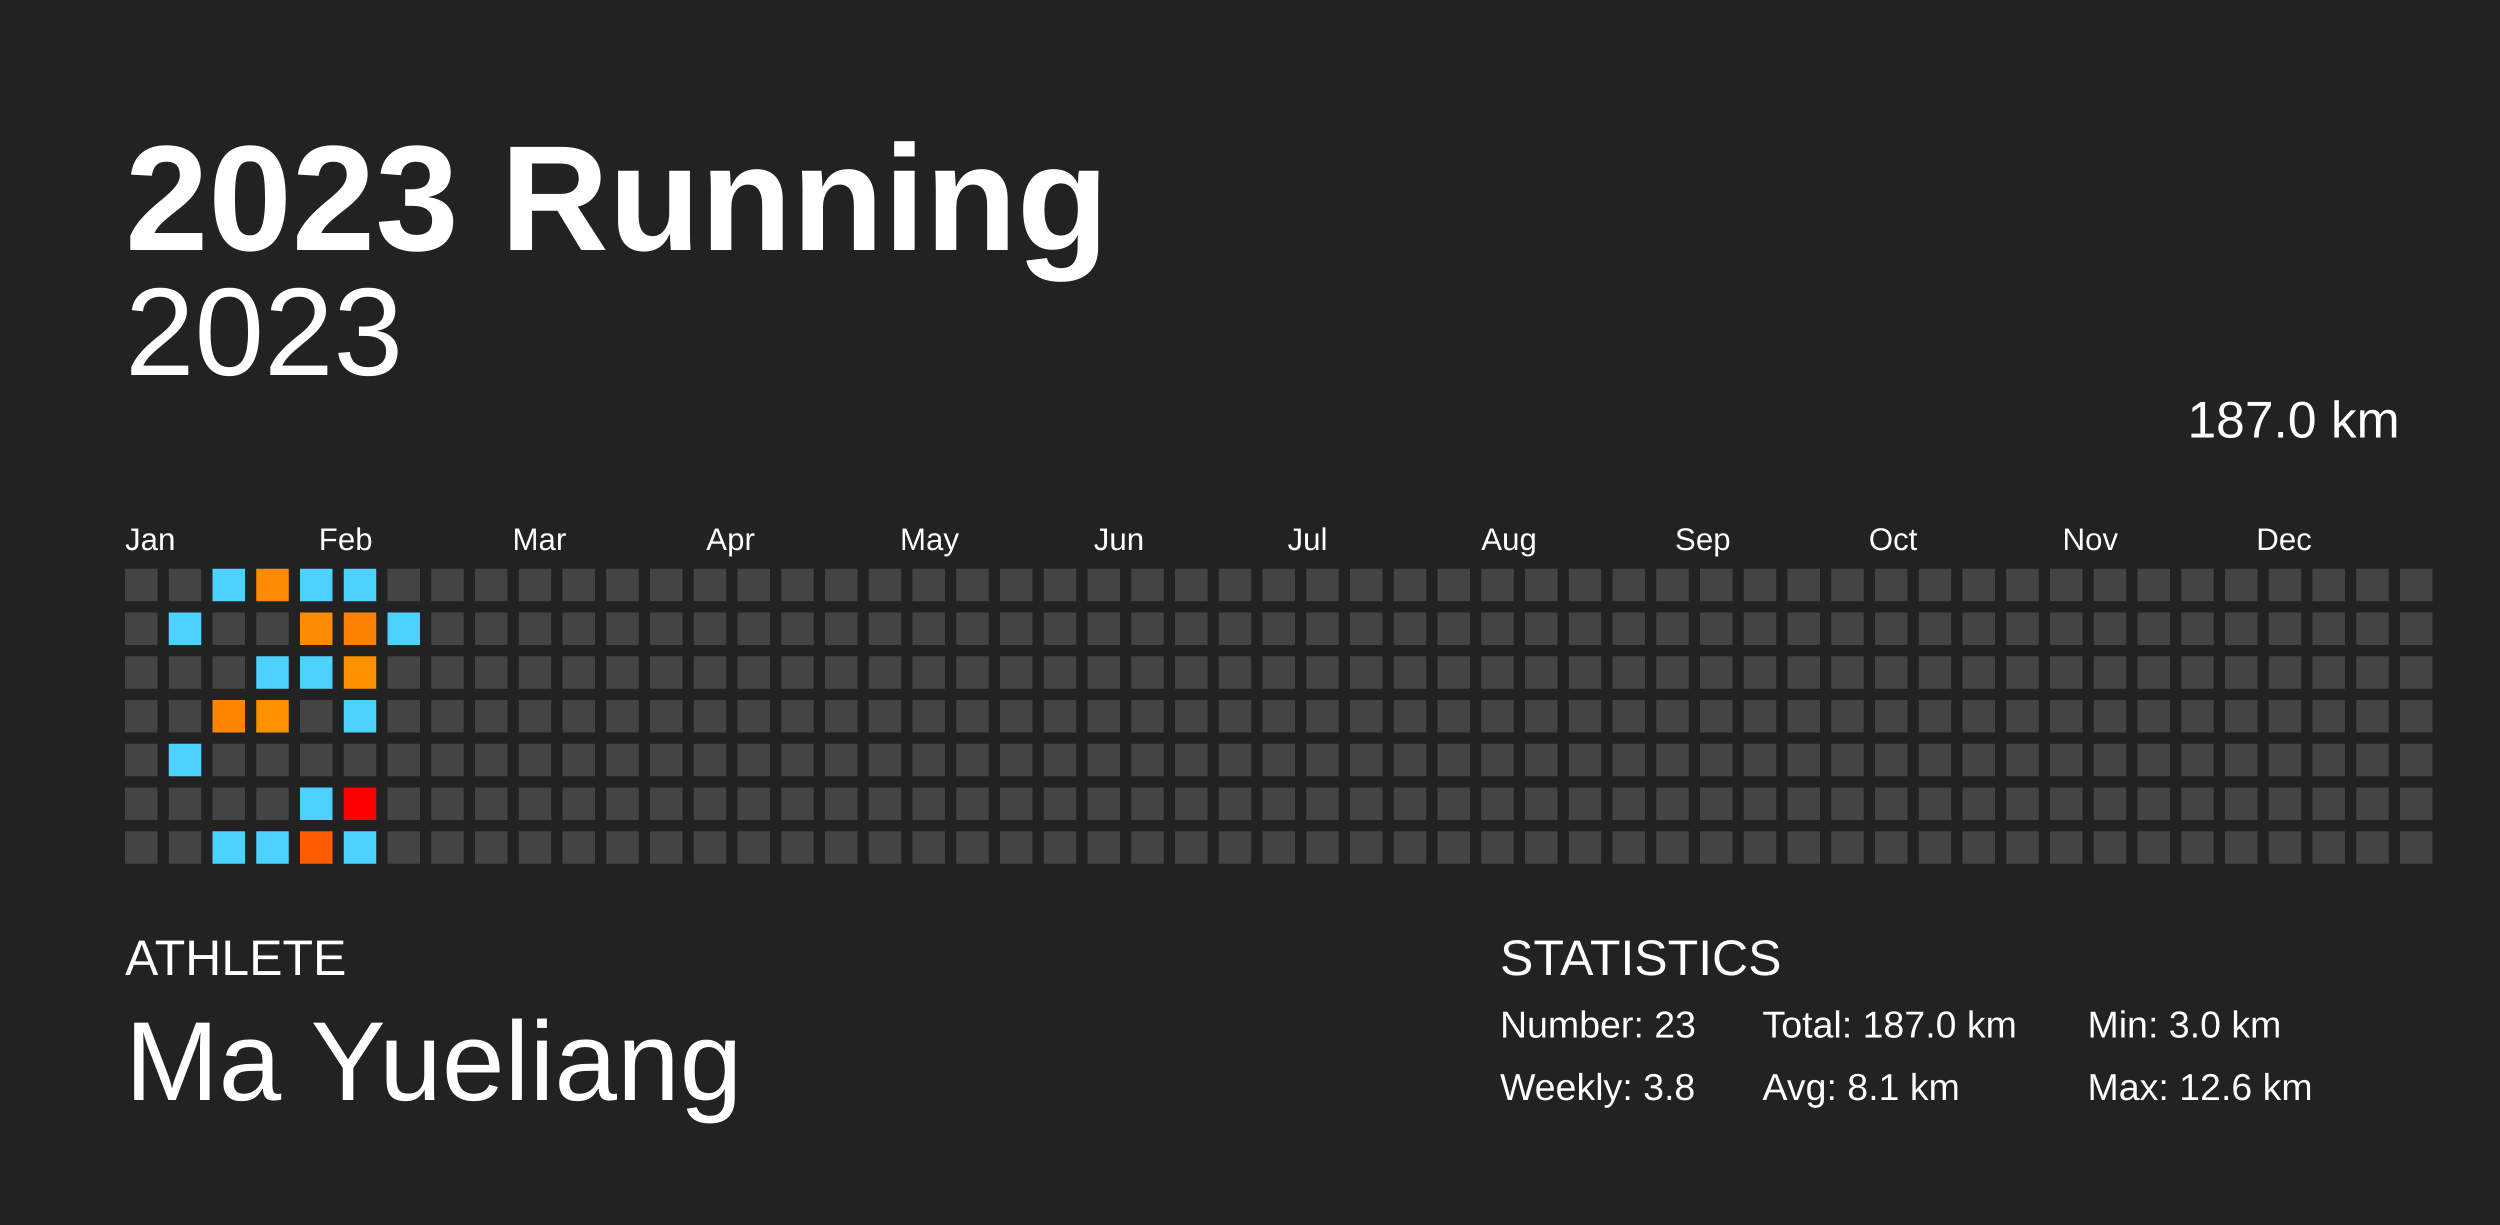
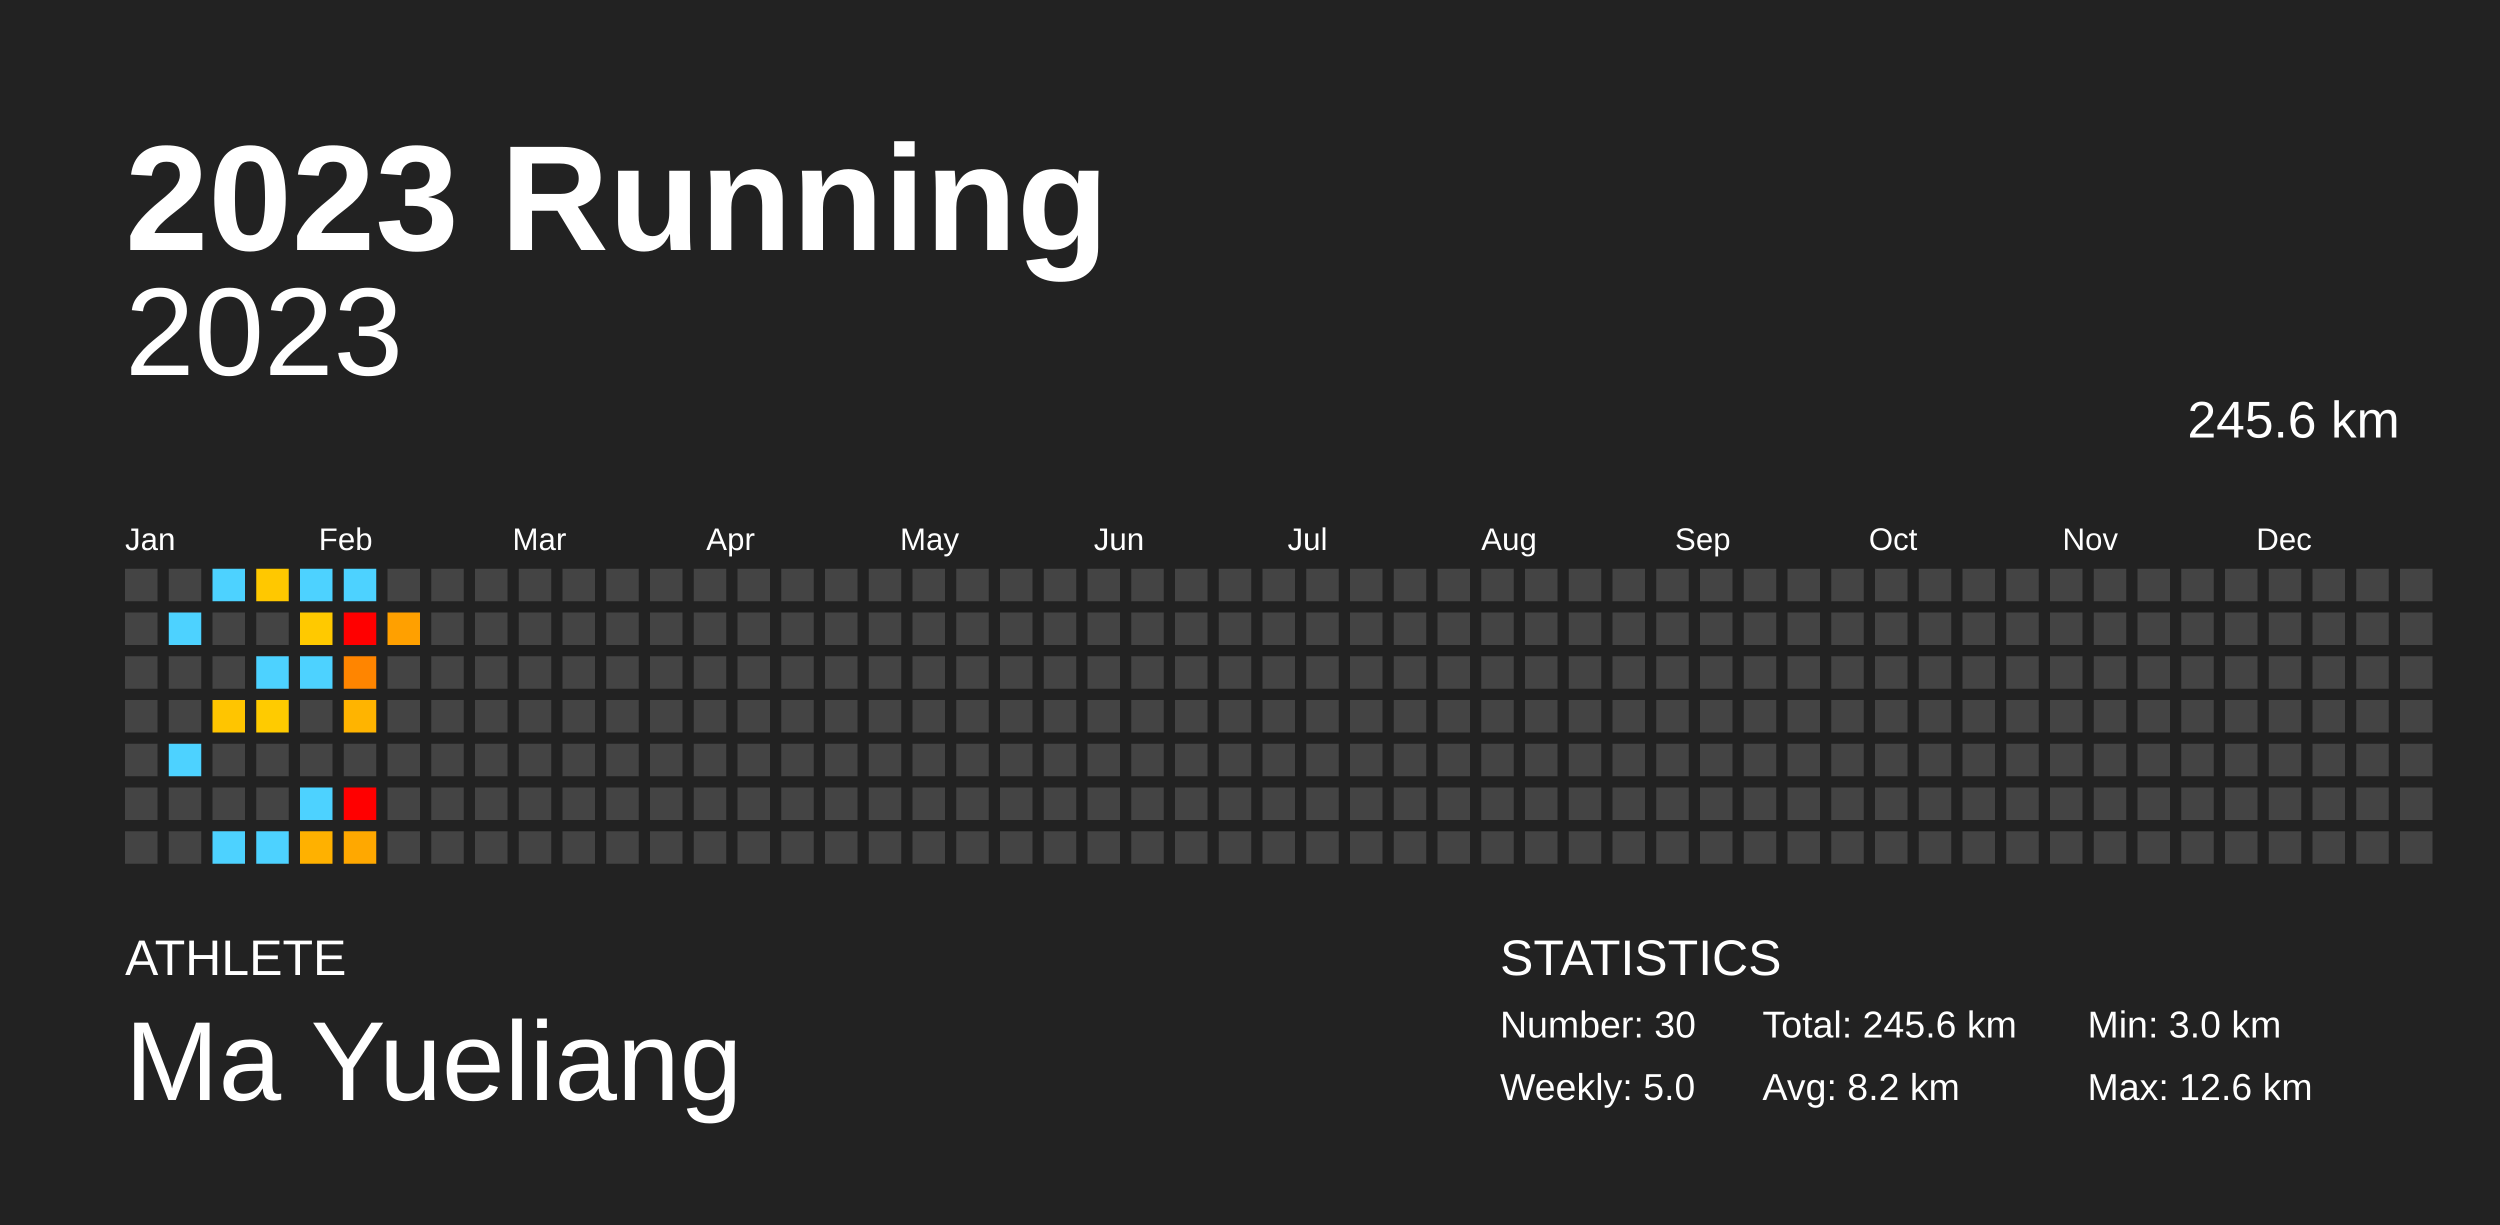
<svg xmlns="http://www.w3.org/2000/svg" baseProfile="full" height="98mm" version="1.1" viewBox="0,0,200,98" width="200mm">
  <defs />
  <rect fill="#222222" height="98" width="200" x="0" y="0" />
  <text fill="#FFFFFF" style="font-size:12px; font-family:Arial; font-weight:bold;" x="10" y="20">2023 Running</text>
  <text fill="#FFFFFF" style="font-size:4px; font-family:Arial" x="10" y="78">ATHLETE</text>
  <text fill="#FFFFFF" style="font-size:9px; font-family:Arial" x="10" y="88">Ma Yueliang</text>
  <text fill="#FFFFFF" style="font-size:4px; font-family:Arial" x="120" y="78">STATISTICS</text>
-   <text fill="#FFFFFF" style="font-size:3px; font-family:Arial" x="120" y="83">Number: 23</text>
-   <text fill="#FFFFFF" style="font-size:3px; font-family:Arial" x="120" y="88">Weekly: 3.8</text>
-   <text fill="#FFFFFF" style="font-size:3px; font-family:Arial" x="141" y="83">Total: 187.0 km</text>
-   <text fill="#FFFFFF" style="font-size:3px; font-family:Arial" x="141" y="88">Avg: 8.1 km</text>
+   <text fill="#FFFFFF" style="font-size:3px; font-family:Arial" x="120" y="83">Number: 30</text>
+   <text fill="#FFFFFF" style="font-size:3px; font-family:Arial" x="120" y="88">Weekly: 5.0</text>
+   <text fill="#FFFFFF" style="font-size:3px; font-family:Arial" x="141" y="83">Total: 245.6 km</text>
+   <text fill="#FFFFFF" style="font-size:3px; font-family:Arial" x="141" y="88">Avg: 8.2 km</text>
  <text fill="#FFFFFF" style="font-size:3px; font-family:Arial" x="167" y="83">Min: 3.0 km</text>
  <text fill="#FFFFFF" style="font-size:3px; font-family:Arial" x="167" y="88">Max: 12.6 km</text>
  <text alignment-baseline="hanging" fill="#FFFFFF" style="font-size:10.0px; font-family:Arial;" x="10" y="30">2023</text>
-   <text alignment-baseline="hanging" fill="#FFFFFF" style="font-size:4.125px; font-family:Arial;" x="175" y="35">187.0 km</text>
+   <text alignment-baseline="hanging" fill="#FFFFFF" style="font-size:4.125px; font-family:Arial;" x="175" y="35">245.6 km</text>
  <text fill="#FFFFFF" style="font-size:2.5px; font-family:Arial" x="10.0" y="44">Jan</text>
  <text fill="#FFFFFF" style="font-size:2.5px; font-family:Arial" x="25.5" y="44">Feb</text>
  <text fill="#FFFFFF" style="font-size:2.5px; font-family:Arial" x="41.0" y="44">Mar</text>
  <text fill="#FFFFFF" style="font-size:2.5px; font-family:Arial" x="56.5" y="44">Apr</text>
  <text fill="#FFFFFF" style="font-size:2.5px; font-family:Arial" x="72.0" y="44">May</text>
  <text fill="#FFFFFF" style="font-size:2.5px; font-family:Arial" x="87.5" y="44">Jun</text>
  <text fill="#FFFFFF" style="font-size:2.5px; font-family:Arial" x="103.0" y="44">Jul</text>
  <text fill="#FFFFFF" style="font-size:2.5px; font-family:Arial" x="118.5" y="44">Aug</text>
  <text fill="#FFFFFF" style="font-size:2.5px; font-family:Arial" x="134.0" y="44">Sep</text>
  <text fill="#FFFFFF" style="font-size:2.5px; font-family:Arial" x="149.5" y="44">Oct</text>
  <text fill="#FFFFFF" style="font-size:2.5px; font-family:Arial" x="165.0" y="44">Nov</text>
  <text fill="#FFFFFF" style="font-size:2.5px; font-family:Arial" x="180.5" y="44">Dec</text>
  <rect fill="#444444" height="2.6" width="2.6" x="10.0" y="45.5" />
  <rect fill="#444444" height="2.6" width="2.6" x="10.0" y="49.0" />
  <rect fill="#444444" height="2.6" width="2.6" x="10.0" y="52.5" />
  <rect fill="#444444" height="2.6" width="2.6" x="10.0" y="56.0" />
  <rect fill="#444444" height="2.6" width="2.6" x="10.0" y="59.5" />
  <rect fill="#444444" height="2.6" width="2.6" x="10.0" y="63.0" />
  <rect fill="#444444" height="2.6" width="2.6" x="10.0" y="66.5" />
  <rect fill="#444444" height="2.6" width="2.6" x="13.5" y="45.5" />
  <rect fill="#4dd2ff" height="2.6" width="2.6" x="13.5" y="49.0" />
  <rect fill="#444444" height="2.6" width="2.6" x="13.5" y="52.5" />
  <rect fill="#444444" height="2.6" width="2.6" x="13.5" y="56.0" />
  <rect fill="#4dd2ff" height="2.6" width="2.6" x="13.5" y="59.5" />
  <rect fill="#444444" height="2.6" width="2.6" x="13.5" y="63.0" />
  <rect fill="#444444" height="2.6" width="2.6" x="13.5" y="66.5" />
  <rect fill="#4dd2ff" height="2.6" width="2.6" x="17.0" y="45.5" />
  <rect fill="#444444" height="2.6" width="2.6" x="17.0" y="49.0" />
  <rect fill="#444444" height="2.6" width="2.6" x="17.0" y="52.5" />
-   <rect fill="#ff8400" height="2.6" width="2.6" x="17.0" y="56.0" />
+   <rect fill="#ffc500" height="2.6" width="2.6" x="17.0" y="56.0" />
  <rect fill="#444444" height="2.6" width="2.6" x="17.0" y="59.5" />
  <rect fill="#444444" height="2.6" width="2.6" x="17.0" y="63.0" />
  <rect fill="#4dd2ff" height="2.6" width="2.6" x="17.0" y="66.5" />
-   <rect fill="#ff8c00" height="2.6" width="2.6" x="20.5" y="45.5" />
+   <rect fill="#ffc800" height="2.6" width="2.6" x="20.5" y="45.5" />
  <rect fill="#444444" height="2.6" width="2.6" x="20.5" y="49.0" />
  <rect fill="#4dd2ff" height="2.6" width="2.6" x="20.5" y="52.5" />
-   <rect fill="#ff9000" height="2.6" width="2.6" x="20.5" y="56.0" />
+   <rect fill="#ffcb00" height="2.6" width="2.6" x="20.5" y="56.0" />
  <rect fill="#444444" height="2.6" width="2.6" x="20.5" y="59.5" />
  <rect fill="#444444" height="2.6" width="2.6" x="20.5" y="63.0" />
  <rect fill="#4dd2ff" height="2.6" width="2.6" x="20.5" y="66.5" />
  <rect fill="#4dd2ff" height="2.6" width="2.6" x="24.0" y="45.5" />
-   <rect fill="#ff8c00" height="2.6" width="2.6" x="24.0" y="49.0" />
+   <rect fill="#ffc900" height="2.6" width="2.6" x="24.0" y="49.0" />
  <rect fill="#4dd2ff" height="2.6" width="2.6" x="24.0" y="52.5" />
  <rect fill="#444444" height="2.6" width="2.6" x="24.0" y="56.0" />
  <rect fill="#444444" height="2.6" width="2.6" x="24.0" y="59.5" />
  <rect fill="#4dd2ff" height="2.6" width="2.6" x="24.0" y="63.0" />
-   <rect fill="#ff5b00" height="2.6" width="2.6" x="24.0" y="66.5" />
+   <rect fill="#ffb100" height="2.6" width="2.6" x="24.0" y="66.5" />
  <rect fill="#4dd2ff" height="2.6" width="2.6" x="27.5" y="45.5" />
-   <rect fill="#ff8300" height="2.6" width="2.6" x="27.5" y="49.0" />
-   <rect fill="#ff9100" height="2.6" width="2.6" x="27.5" y="52.5" />
-   <rect fill="#4dd2ff" height="2.6" width="2.6" x="27.5" y="56.0" />
+   <rect fill="red" height="2.6" width="2.6" x="27.5" y="49.0" />
+   <rect fill="#ff8500" height="2.6" width="2.6" x="27.5" y="52.5" />
+   <rect fill="#ffb400" height="2.6" width="2.6" x="27.5" y="56.0" />
  <rect fill="#444444" height="2.6" width="2.6" x="27.5" y="59.5" />
-   <rect fill="#ff0000" height="2.6" width="2.6" x="27.5" y="63.0" />
-   <rect fill="#4dd2ff" height="2.6" width="2.6" x="27.5" y="66.5" />
+   <rect fill="red" height="2.6" width="2.6" x="27.5" y="63.0" />
+   <rect fill="#ffa800" height="2.6" width="2.6" x="27.5" y="66.5" />
  <rect fill="#444444" height="2.6" width="2.6" x="31.0" y="45.5" />
-   <rect fill="#4dd2ff" height="2.6" width="2.6" x="31.0" y="49.0" />
+   <rect fill="#ffa000" height="2.6" width="2.6" x="31.0" y="49.0" />
  <rect fill="#444444" height="2.6" width="2.6" x="31.0" y="52.5" />
  <rect fill="#444444" height="2.6" width="2.6" x="31.0" y="56.0" />
  <rect fill="#444444" height="2.6" width="2.6" x="31.0" y="59.5" />
  <rect fill="#444444" height="2.6" width="2.6" x="31.0" y="63.0" />
  <rect fill="#444444" height="2.6" width="2.6" x="31.0" y="66.5" />
  <rect fill="#444444" height="2.6" width="2.6" x="34.5" y="45.5" />
  <rect fill="#444444" height="2.6" width="2.6" x="34.5" y="49.0" />
  <rect fill="#444444" height="2.6" width="2.6" x="34.5" y="52.5" />
  <rect fill="#444444" height="2.6" width="2.6" x="34.5" y="56.0" />
  <rect fill="#444444" height="2.6" width="2.6" x="34.5" y="59.5" />
  <rect fill="#444444" height="2.6" width="2.6" x="34.5" y="63.0" />
  <rect fill="#444444" height="2.6" width="2.6" x="34.5" y="66.5" />
  <rect fill="#444444" height="2.6" width="2.6" x="38.0" y="45.5" />
  <rect fill="#444444" height="2.6" width="2.6" x="38.0" y="49.0" />
  <rect fill="#444444" height="2.6" width="2.6" x="38.0" y="52.5" />
  <rect fill="#444444" height="2.6" width="2.6" x="38.0" y="56.0" />
  <rect fill="#444444" height="2.6" width="2.6" x="38.0" y="59.5" />
  <rect fill="#444444" height="2.6" width="2.6" x="38.0" y="63.0" />
  <rect fill="#444444" height="2.6" width="2.6" x="38.0" y="66.5" />
  <rect fill="#444444" height="2.6" width="2.6" x="41.5" y="45.5" />
  <rect fill="#444444" height="2.6" width="2.6" x="41.5" y="49.0" />
  <rect fill="#444444" height="2.6" width="2.6" x="41.5" y="52.5" />
  <rect fill="#444444" height="2.6" width="2.6" x="41.5" y="56.0" />
  <rect fill="#444444" height="2.6" width="2.6" x="41.5" y="59.5" />
  <rect fill="#444444" height="2.6" width="2.6" x="41.5" y="63.0" />
  <rect fill="#444444" height="2.6" width="2.6" x="41.5" y="66.5" />
  <rect fill="#444444" height="2.6" width="2.6" x="45.0" y="45.5" />
  <rect fill="#444444" height="2.6" width="2.6" x="45.0" y="49.0" />
  <rect fill="#444444" height="2.6" width="2.6" x="45.0" y="52.5" />
  <rect fill="#444444" height="2.6" width="2.6" x="45.0" y="56.0" />
  <rect fill="#444444" height="2.6" width="2.6" x="45.0" y="59.5" />
  <rect fill="#444444" height="2.6" width="2.6" x="45.0" y="63.0" />
  <rect fill="#444444" height="2.6" width="2.6" x="45.0" y="66.5" />
  <rect fill="#444444" height="2.6" width="2.6" x="48.5" y="45.5" />
  <rect fill="#444444" height="2.6" width="2.6" x="48.5" y="49.0" />
  <rect fill="#444444" height="2.6" width="2.6" x="48.5" y="52.5" />
  <rect fill="#444444" height="2.6" width="2.6" x="48.5" y="56.0" />
  <rect fill="#444444" height="2.6" width="2.6" x="48.5" y="59.5" />
  <rect fill="#444444" height="2.6" width="2.6" x="48.5" y="63.0" />
  <rect fill="#444444" height="2.6" width="2.6" x="48.5" y="66.5" />
  <rect fill="#444444" height="2.6" width="2.6" x="52.0" y="45.5" />
  <rect fill="#444444" height="2.6" width="2.6" x="52.0" y="49.0" />
  <rect fill="#444444" height="2.6" width="2.6" x="52.0" y="52.5" />
  <rect fill="#444444" height="2.6" width="2.6" x="52.0" y="56.0" />
  <rect fill="#444444" height="2.6" width="2.6" x="52.0" y="59.5" />
  <rect fill="#444444" height="2.6" width="2.6" x="52.0" y="63.0" />
  <rect fill="#444444" height="2.6" width="2.6" x="52.0" y="66.5" />
  <rect fill="#444444" height="2.6" width="2.6" x="55.5" y="45.5" />
  <rect fill="#444444" height="2.6" width="2.6" x="55.5" y="49.0" />
  <rect fill="#444444" height="2.6" width="2.6" x="55.5" y="52.5" />
  <rect fill="#444444" height="2.6" width="2.6" x="55.5" y="56.0" />
  <rect fill="#444444" height="2.6" width="2.6" x="55.5" y="59.5" />
  <rect fill="#444444" height="2.6" width="2.6" x="55.5" y="63.0" />
  <rect fill="#444444" height="2.6" width="2.6" x="55.5" y="66.5" />
  <rect fill="#444444" height="2.6" width="2.6" x="59.0" y="45.5" />
  <rect fill="#444444" height="2.6" width="2.6" x="59.0" y="49.0" />
  <rect fill="#444444" height="2.6" width="2.6" x="59.0" y="52.5" />
  <rect fill="#444444" height="2.6" width="2.6" x="59.0" y="56.0" />
  <rect fill="#444444" height="2.6" width="2.6" x="59.0" y="59.5" />
  <rect fill="#444444" height="2.6" width="2.6" x="59.0" y="63.0" />
  <rect fill="#444444" height="2.6" width="2.6" x="59.0" y="66.5" />
  <rect fill="#444444" height="2.6" width="2.6" x="62.5" y="45.5" />
  <rect fill="#444444" height="2.6" width="2.6" x="62.5" y="49.0" />
  <rect fill="#444444" height="2.6" width="2.6" x="62.5" y="52.5" />
  <rect fill="#444444" height="2.6" width="2.6" x="62.5" y="56.0" />
  <rect fill="#444444" height="2.6" width="2.6" x="62.5" y="59.5" />
  <rect fill="#444444" height="2.6" width="2.6" x="62.5" y="63.0" />
  <rect fill="#444444" height="2.6" width="2.6" x="62.5" y="66.5" />
  <rect fill="#444444" height="2.6" width="2.6" x="66.0" y="45.5" />
  <rect fill="#444444" height="2.6" width="2.6" x="66.0" y="49.0" />
  <rect fill="#444444" height="2.6" width="2.6" x="66.0" y="52.5" />
  <rect fill="#444444" height="2.6" width="2.6" x="66.0" y="56.0" />
  <rect fill="#444444" height="2.6" width="2.6" x="66.0" y="59.5" />
  <rect fill="#444444" height="2.6" width="2.6" x="66.0" y="63.0" />
  <rect fill="#444444" height="2.6" width="2.6" x="66.0" y="66.5" />
  <rect fill="#444444" height="2.6" width="2.6" x="69.5" y="45.5" />
  <rect fill="#444444" height="2.6" width="2.6" x="69.5" y="49.0" />
  <rect fill="#444444" height="2.6" width="2.6" x="69.5" y="52.5" />
  <rect fill="#444444" height="2.6" width="2.6" x="69.5" y="56.0" />
  <rect fill="#444444" height="2.6" width="2.6" x="69.5" y="59.5" />
  <rect fill="#444444" height="2.6" width="2.6" x="69.5" y="63.0" />
  <rect fill="#444444" height="2.6" width="2.6" x="69.5" y="66.5" />
  <rect fill="#444444" height="2.6" width="2.6" x="73.0" y="45.5" />
  <rect fill="#444444" height="2.6" width="2.6" x="73.0" y="49.0" />
  <rect fill="#444444" height="2.6" width="2.6" x="73.0" y="52.5" />
  <rect fill="#444444" height="2.6" width="2.6" x="73.0" y="56.0" />
  <rect fill="#444444" height="2.6" width="2.6" x="73.0" y="59.5" />
  <rect fill="#444444" height="2.6" width="2.6" x="73.0" y="63.0" />
  <rect fill="#444444" height="2.6" width="2.6" x="73.0" y="66.5" />
  <rect fill="#444444" height="2.6" width="2.6" x="76.5" y="45.5" />
  <rect fill="#444444" height="2.6" width="2.6" x="76.5" y="49.0" />
  <rect fill="#444444" height="2.6" width="2.6" x="76.5" y="52.5" />
  <rect fill="#444444" height="2.6" width="2.6" x="76.5" y="56.0" />
  <rect fill="#444444" height="2.6" width="2.6" x="76.5" y="59.5" />
  <rect fill="#444444" height="2.6" width="2.6" x="76.5" y="63.0" />
  <rect fill="#444444" height="2.6" width="2.6" x="76.5" y="66.5" />
  <rect fill="#444444" height="2.6" width="2.6" x="80.0" y="45.5" />
  <rect fill="#444444" height="2.6" width="2.6" x="80.0" y="49.0" />
  <rect fill="#444444" height="2.6" width="2.6" x="80.0" y="52.5" />
  <rect fill="#444444" height="2.6" width="2.6" x="80.0" y="56.0" />
  <rect fill="#444444" height="2.6" width="2.6" x="80.0" y="59.5" />
  <rect fill="#444444" height="2.6" width="2.6" x="80.0" y="63.0" />
  <rect fill="#444444" height="2.6" width="2.6" x="80.0" y="66.5" />
  <rect fill="#444444" height="2.6" width="2.6" x="83.5" y="45.5" />
  <rect fill="#444444" height="2.6" width="2.6" x="83.5" y="49.0" />
  <rect fill="#444444" height="2.6" width="2.6" x="83.5" y="52.5" />
  <rect fill="#444444" height="2.6" width="2.6" x="83.5" y="56.0" />
  <rect fill="#444444" height="2.6" width="2.6" x="83.5" y="59.5" />
  <rect fill="#444444" height="2.6" width="2.6" x="83.5" y="63.0" />
  <rect fill="#444444" height="2.6" width="2.6" x="83.5" y="66.5" />
  <rect fill="#444444" height="2.6" width="2.6" x="87.0" y="45.5" />
  <rect fill="#444444" height="2.6" width="2.6" x="87.0" y="49.0" />
  <rect fill="#444444" height="2.6" width="2.6" x="87.0" y="52.5" />
  <rect fill="#444444" height="2.6" width="2.6" x="87.0" y="56.0" />
  <rect fill="#444444" height="2.6" width="2.6" x="87.0" y="59.5" />
  <rect fill="#444444" height="2.6" width="2.6" x="87.0" y="63.0" />
  <rect fill="#444444" height="2.6" width="2.6" x="87.0" y="66.5" />
  <rect fill="#444444" height="2.6" width="2.6" x="90.5" y="45.5" />
  <rect fill="#444444" height="2.6" width="2.6" x="90.5" y="49.0" />
  <rect fill="#444444" height="2.6" width="2.6" x="90.5" y="52.5" />
  <rect fill="#444444" height="2.6" width="2.6" x="90.5" y="56.0" />
  <rect fill="#444444" height="2.6" width="2.6" x="90.5" y="59.5" />
  <rect fill="#444444" height="2.6" width="2.6" x="90.5" y="63.0" />
  <rect fill="#444444" height="2.6" width="2.6" x="90.5" y="66.5" />
  <rect fill="#444444" height="2.6" width="2.6" x="94.0" y="45.5" />
  <rect fill="#444444" height="2.6" width="2.6" x="94.0" y="49.0" />
  <rect fill="#444444" height="2.6" width="2.6" x="94.0" y="52.5" />
  <rect fill="#444444" height="2.6" width="2.6" x="94.0" y="56.0" />
  <rect fill="#444444" height="2.6" width="2.6" x="94.0" y="59.5" />
  <rect fill="#444444" height="2.6" width="2.6" x="94.0" y="63.0" />
  <rect fill="#444444" height="2.6" width="2.6" x="94.0" y="66.5" />
  <rect fill="#444444" height="2.6" width="2.6" x="97.5" y="45.5" />
  <rect fill="#444444" height="2.6" width="2.6" x="97.5" y="49.0" />
  <rect fill="#444444" height="2.6" width="2.6" x="97.5" y="52.5" />
  <rect fill="#444444" height="2.6" width="2.6" x="97.5" y="56.0" />
  <rect fill="#444444" height="2.6" width="2.6" x="97.5" y="59.5" />
  <rect fill="#444444" height="2.6" width="2.6" x="97.5" y="63.0" />
  <rect fill="#444444" height="2.6" width="2.6" x="97.5" y="66.5" />
  <rect fill="#444444" height="2.6" width="2.6" x="101.0" y="45.5" />
  <rect fill="#444444" height="2.6" width="2.6" x="101.0" y="49.0" />
  <rect fill="#444444" height="2.6" width="2.6" x="101.0" y="52.5" />
  <rect fill="#444444" height="2.6" width="2.6" x="101.0" y="56.0" />
  <rect fill="#444444" height="2.6" width="2.6" x="101.0" y="59.5" />
  <rect fill="#444444" height="2.6" width="2.6" x="101.0" y="63.0" />
  <rect fill="#444444" height="2.6" width="2.6" x="101.0" y="66.5" />
  <rect fill="#444444" height="2.6" width="2.6" x="104.5" y="45.5" />
  <rect fill="#444444" height="2.6" width="2.6" x="104.5" y="49.0" />
  <rect fill="#444444" height="2.6" width="2.6" x="104.5" y="52.5" />
  <rect fill="#444444" height="2.6" width="2.6" x="104.5" y="56.0" />
  <rect fill="#444444" height="2.6" width="2.6" x="104.5" y="59.5" />
  <rect fill="#444444" height="2.6" width="2.6" x="104.5" y="63.0" />
  <rect fill="#444444" height="2.6" width="2.6" x="104.5" y="66.5" />
  <rect fill="#444444" height="2.6" width="2.6" x="108.0" y="45.5" />
  <rect fill="#444444" height="2.6" width="2.6" x="108.0" y="49.0" />
  <rect fill="#444444" height="2.6" width="2.6" x="108.0" y="52.5" />
  <rect fill="#444444" height="2.6" width="2.6" x="108.0" y="56.0" />
  <rect fill="#444444" height="2.6" width="2.6" x="108.0" y="59.5" />
  <rect fill="#444444" height="2.6" width="2.6" x="108.0" y="63.0" />
  <rect fill="#444444" height="2.6" width="2.6" x="108.0" y="66.5" />
  <rect fill="#444444" height="2.6" width="2.6" x="111.5" y="45.5" />
  <rect fill="#444444" height="2.6" width="2.6" x="111.5" y="49.0" />
  <rect fill="#444444" height="2.6" width="2.6" x="111.5" y="52.5" />
  <rect fill="#444444" height="2.6" width="2.6" x="111.5" y="56.0" />
  <rect fill="#444444" height="2.6" width="2.6" x="111.5" y="59.5" />
  <rect fill="#444444" height="2.6" width="2.6" x="111.5" y="63.0" />
  <rect fill="#444444" height="2.6" width="2.6" x="111.5" y="66.5" />
  <rect fill="#444444" height="2.6" width="2.6" x="115.0" y="45.5" />
  <rect fill="#444444" height="2.6" width="2.6" x="115.0" y="49.0" />
  <rect fill="#444444" height="2.6" width="2.6" x="115.0" y="52.5" />
  <rect fill="#444444" height="2.6" width="2.6" x="115.0" y="56.0" />
  <rect fill="#444444" height="2.6" width="2.6" x="115.0" y="59.5" />
  <rect fill="#444444" height="2.6" width="2.6" x="115.0" y="63.0" />
  <rect fill="#444444" height="2.6" width="2.6" x="115.0" y="66.5" />
  <rect fill="#444444" height="2.6" width="2.6" x="118.5" y="45.5" />
  <rect fill="#444444" height="2.6" width="2.6" x="118.5" y="49.0" />
  <rect fill="#444444" height="2.6" width="2.6" x="118.5" y="52.5" />
  <rect fill="#444444" height="2.6" width="2.6" x="118.5" y="56.0" />
  <rect fill="#444444" height="2.6" width="2.6" x="118.5" y="59.5" />
  <rect fill="#444444" height="2.6" width="2.6" x="118.5" y="63.0" />
  <rect fill="#444444" height="2.6" width="2.6" x="118.5" y="66.5" />
  <rect fill="#444444" height="2.6" width="2.6" x="122.0" y="45.5" />
  <rect fill="#444444" height="2.6" width="2.6" x="122.0" y="49.0" />
  <rect fill="#444444" height="2.6" width="2.6" x="122.0" y="52.5" />
  <rect fill="#444444" height="2.6" width="2.6" x="122.0" y="56.0" />
  <rect fill="#444444" height="2.6" width="2.6" x="122.0" y="59.5" />
  <rect fill="#444444" height="2.6" width="2.6" x="122.0" y="63.0" />
  <rect fill="#444444" height="2.6" width="2.6" x="122.0" y="66.5" />
  <rect fill="#444444" height="2.6" width="2.6" x="125.5" y="45.5" />
  <rect fill="#444444" height="2.6" width="2.6" x="125.5" y="49.0" />
  <rect fill="#444444" height="2.6" width="2.6" x="125.5" y="52.5" />
  <rect fill="#444444" height="2.6" width="2.6" x="125.5" y="56.0" />
  <rect fill="#444444" height="2.6" width="2.6" x="125.5" y="59.5" />
  <rect fill="#444444" height="2.6" width="2.6" x="125.5" y="63.0" />
  <rect fill="#444444" height="2.6" width="2.6" x="125.5" y="66.5" />
  <rect fill="#444444" height="2.6" width="2.6" x="129.0" y="45.5" />
  <rect fill="#444444" height="2.6" width="2.6" x="129.0" y="49.0" />
  <rect fill="#444444" height="2.6" width="2.6" x="129.0" y="52.5" />
  <rect fill="#444444" height="2.6" width="2.6" x="129.0" y="56.0" />
  <rect fill="#444444" height="2.6" width="2.6" x="129.0" y="59.5" />
  <rect fill="#444444" height="2.6" width="2.6" x="129.0" y="63.0" />
  <rect fill="#444444" height="2.6" width="2.6" x="129.0" y="66.5" />
  <rect fill="#444444" height="2.6" width="2.6" x="132.5" y="45.5" />
  <rect fill="#444444" height="2.6" width="2.6" x="132.5" y="49.0" />
  <rect fill="#444444" height="2.6" width="2.6" x="132.5" y="52.5" />
  <rect fill="#444444" height="2.6" width="2.6" x="132.5" y="56.0" />
  <rect fill="#444444" height="2.6" width="2.6" x="132.5" y="59.5" />
  <rect fill="#444444" height="2.6" width="2.6" x="132.5" y="63.0" />
  <rect fill="#444444" height="2.6" width="2.6" x="132.5" y="66.5" />
  <rect fill="#444444" height="2.6" width="2.6" x="136.0" y="45.5" />
  <rect fill="#444444" height="2.6" width="2.6" x="136.0" y="49.0" />
  <rect fill="#444444" height="2.6" width="2.6" x="136.0" y="52.5" />
  <rect fill="#444444" height="2.6" width="2.6" x="136.0" y="56.0" />
  <rect fill="#444444" height="2.6" width="2.6" x="136.0" y="59.5" />
  <rect fill="#444444" height="2.6" width="2.6" x="136.0" y="63.0" />
  <rect fill="#444444" height="2.6" width="2.6" x="136.0" y="66.5" />
  <rect fill="#444444" height="2.6" width="2.6" x="139.5" y="45.5" />
  <rect fill="#444444" height="2.6" width="2.6" x="139.5" y="49.0" />
  <rect fill="#444444" height="2.6" width="2.6" x="139.5" y="52.5" />
  <rect fill="#444444" height="2.6" width="2.6" x="139.5" y="56.0" />
  <rect fill="#444444" height="2.6" width="2.6" x="139.5" y="59.5" />
  <rect fill="#444444" height="2.6" width="2.6" x="139.5" y="63.0" />
  <rect fill="#444444" height="2.6" width="2.6" x="139.5" y="66.5" />
  <rect fill="#444444" height="2.6" width="2.6" x="143.0" y="45.5" />
  <rect fill="#444444" height="2.6" width="2.6" x="143.0" y="49.0" />
  <rect fill="#444444" height="2.6" width="2.6" x="143.0" y="52.5" />
  <rect fill="#444444" height="2.6" width="2.6" x="143.0" y="56.0" />
  <rect fill="#444444" height="2.6" width="2.6" x="143.0" y="59.5" />
  <rect fill="#444444" height="2.6" width="2.6" x="143.0" y="63.0" />
  <rect fill="#444444" height="2.6" width="2.6" x="143.0" y="66.5" />
  <rect fill="#444444" height="2.6" width="2.6" x="146.5" y="45.5" />
  <rect fill="#444444" height="2.6" width="2.6" x="146.5" y="49.0" />
  <rect fill="#444444" height="2.6" width="2.6" x="146.5" y="52.5" />
  <rect fill="#444444" height="2.6" width="2.6" x="146.5" y="56.0" />
  <rect fill="#444444" height="2.6" width="2.6" x="146.5" y="59.5" />
  <rect fill="#444444" height="2.6" width="2.6" x="146.5" y="63.0" />
  <rect fill="#444444" height="2.6" width="2.6" x="146.5" y="66.5" />
  <rect fill="#444444" height="2.6" width="2.6" x="150.0" y="45.5" />
  <rect fill="#444444" height="2.6" width="2.6" x="150.0" y="49.0" />
  <rect fill="#444444" height="2.6" width="2.6" x="150.0" y="52.5" />
  <rect fill="#444444" height="2.6" width="2.6" x="150.0" y="56.0" />
  <rect fill="#444444" height="2.6" width="2.6" x="150.0" y="59.5" />
  <rect fill="#444444" height="2.6" width="2.6" x="150.0" y="63.0" />
  <rect fill="#444444" height="2.6" width="2.6" x="150.0" y="66.5" />
  <rect fill="#444444" height="2.6" width="2.6" x="153.5" y="45.5" />
  <rect fill="#444444" height="2.6" width="2.6" x="153.5" y="49.0" />
  <rect fill="#444444" height="2.6" width="2.6" x="153.5" y="52.5" />
  <rect fill="#444444" height="2.6" width="2.6" x="153.5" y="56.0" />
  <rect fill="#444444" height="2.6" width="2.6" x="153.5" y="59.5" />
  <rect fill="#444444" height="2.6" width="2.6" x="153.5" y="63.0" />
  <rect fill="#444444" height="2.6" width="2.6" x="153.5" y="66.5" />
  <rect fill="#444444" height="2.6" width="2.6" x="157.0" y="45.5" />
  <rect fill="#444444" height="2.6" width="2.6" x="157.0" y="49.0" />
  <rect fill="#444444" height="2.6" width="2.6" x="157.0" y="52.5" />
  <rect fill="#444444" height="2.6" width="2.6" x="157.0" y="56.0" />
  <rect fill="#444444" height="2.6" width="2.6" x="157.0" y="59.5" />
  <rect fill="#444444" height="2.6" width="2.6" x="157.0" y="63.0" />
  <rect fill="#444444" height="2.6" width="2.6" x="157.0" y="66.5" />
  <rect fill="#444444" height="2.6" width="2.6" x="160.5" y="45.5" />
  <rect fill="#444444" height="2.6" width="2.6" x="160.5" y="49.0" />
  <rect fill="#444444" height="2.6" width="2.6" x="160.5" y="52.5" />
  <rect fill="#444444" height="2.6" width="2.6" x="160.5" y="56.0" />
  <rect fill="#444444" height="2.6" width="2.6" x="160.5" y="59.5" />
  <rect fill="#444444" height="2.6" width="2.6" x="160.5" y="63.0" />
  <rect fill="#444444" height="2.6" width="2.6" x="160.5" y="66.5" />
  <rect fill="#444444" height="2.6" width="2.6" x="164.0" y="45.5" />
  <rect fill="#444444" height="2.6" width="2.6" x="164.0" y="49.0" />
  <rect fill="#444444" height="2.6" width="2.6" x="164.0" y="52.5" />
  <rect fill="#444444" height="2.6" width="2.6" x="164.0" y="56.0" />
  <rect fill="#444444" height="2.6" width="2.6" x="164.0" y="59.5" />
  <rect fill="#444444" height="2.6" width="2.6" x="164.0" y="63.0" />
  <rect fill="#444444" height="2.6" width="2.6" x="164.0" y="66.5" />
  <rect fill="#444444" height="2.6" width="2.6" x="167.5" y="45.5" />
  <rect fill="#444444" height="2.6" width="2.6" x="167.5" y="49.0" />
  <rect fill="#444444" height="2.6" width="2.6" x="167.5" y="52.5" />
  <rect fill="#444444" height="2.6" width="2.6" x="167.5" y="56.0" />
  <rect fill="#444444" height="2.6" width="2.6" x="167.5" y="59.5" />
  <rect fill="#444444" height="2.6" width="2.6" x="167.5" y="63.0" />
  <rect fill="#444444" height="2.6" width="2.6" x="167.5" y="66.5" />
  <rect fill="#444444" height="2.6" width="2.6" x="171.0" y="45.5" />
  <rect fill="#444444" height="2.6" width="2.6" x="171.0" y="49.0" />
  <rect fill="#444444" height="2.6" width="2.6" x="171.0" y="52.5" />
  <rect fill="#444444" height="2.6" width="2.6" x="171.0" y="56.0" />
  <rect fill="#444444" height="2.6" width="2.6" x="171.0" y="59.5" />
  <rect fill="#444444" height="2.6" width="2.6" x="171.0" y="63.0" />
  <rect fill="#444444" height="2.6" width="2.6" x="171.0" y="66.5" />
  <rect fill="#444444" height="2.6" width="2.6" x="174.5" y="45.5" />
  <rect fill="#444444" height="2.6" width="2.6" x="174.5" y="49.0" />
  <rect fill="#444444" height="2.6" width="2.6" x="174.5" y="52.5" />
  <rect fill="#444444" height="2.6" width="2.6" x="174.5" y="56.0" />
  <rect fill="#444444" height="2.6" width="2.6" x="174.5" y="59.5" />
  <rect fill="#444444" height="2.6" width="2.6" x="174.5" y="63.0" />
  <rect fill="#444444" height="2.6" width="2.6" x="174.5" y="66.5" />
  <rect fill="#444444" height="2.6" width="2.6" x="178.0" y="45.5" />
  <rect fill="#444444" height="2.6" width="2.6" x="178.0" y="49.0" />
  <rect fill="#444444" height="2.6" width="2.6" x="178.0" y="52.5" />
  <rect fill="#444444" height="2.6" width="2.6" x="178.0" y="56.0" />
  <rect fill="#444444" height="2.6" width="2.6" x="178.0" y="59.5" />
  <rect fill="#444444" height="2.6" width="2.6" x="178.0" y="63.0" />
  <rect fill="#444444" height="2.6" width="2.6" x="178.0" y="66.5" />
  <rect fill="#444444" height="2.6" width="2.6" x="181.5" y="45.5" />
  <rect fill="#444444" height="2.6" width="2.6" x="181.5" y="49.0" />
  <rect fill="#444444" height="2.6" width="2.6" x="181.5" y="52.5" />
  <rect fill="#444444" height="2.6" width="2.6" x="181.5" y="56.0" />
  <rect fill="#444444" height="2.6" width="2.6" x="181.5" y="59.5" />
  <rect fill="#444444" height="2.6" width="2.6" x="181.5" y="63.0" />
  <rect fill="#444444" height="2.6" width="2.6" x="181.5" y="66.5" />
  <rect fill="#444444" height="2.6" width="2.6" x="185.0" y="45.5" />
  <rect fill="#444444" height="2.6" width="2.6" x="185.0" y="49.0" />
  <rect fill="#444444" height="2.6" width="2.6" x="185.0" y="52.5" />
  <rect fill="#444444" height="2.6" width="2.6" x="185.0" y="56.0" />
  <rect fill="#444444" height="2.6" width="2.6" x="185.0" y="59.5" />
  <rect fill="#444444" height="2.6" width="2.6" x="185.0" y="63.0" />
  <rect fill="#444444" height="2.6" width="2.6" x="185.0" y="66.5" />
  <rect fill="#444444" height="2.6" width="2.6" x="188.5" y="45.5" />
  <rect fill="#444444" height="2.6" width="2.6" x="188.5" y="49.0" />
  <rect fill="#444444" height="2.6" width="2.6" x="188.5" y="52.5" />
  <rect fill="#444444" height="2.6" width="2.6" x="188.5" y="56.0" />
  <rect fill="#444444" height="2.6" width="2.6" x="188.5" y="59.5" />
  <rect fill="#444444" height="2.6" width="2.6" x="188.5" y="63.0" />
  <rect fill="#444444" height="2.6" width="2.6" x="188.5" y="66.5" />
  <rect fill="#444444" height="2.6" width="2.6" x="192.0" y="45.5" />
  <rect fill="#444444" height="2.6" width="2.6" x="192.0" y="49.0" />
  <rect fill="#444444" height="2.6" width="2.6" x="192.0" y="52.5" />
  <rect fill="#444444" height="2.6" width="2.6" x="192.0" y="56.0" />
  <rect fill="#444444" height="2.6" width="2.6" x="192.0" y="59.5" />
  <rect fill="#444444" height="2.6" width="2.6" x="192.0" y="63.0" />
  <rect fill="#444444" height="2.6" width="2.6" x="192.0" y="66.5" />
</svg>
